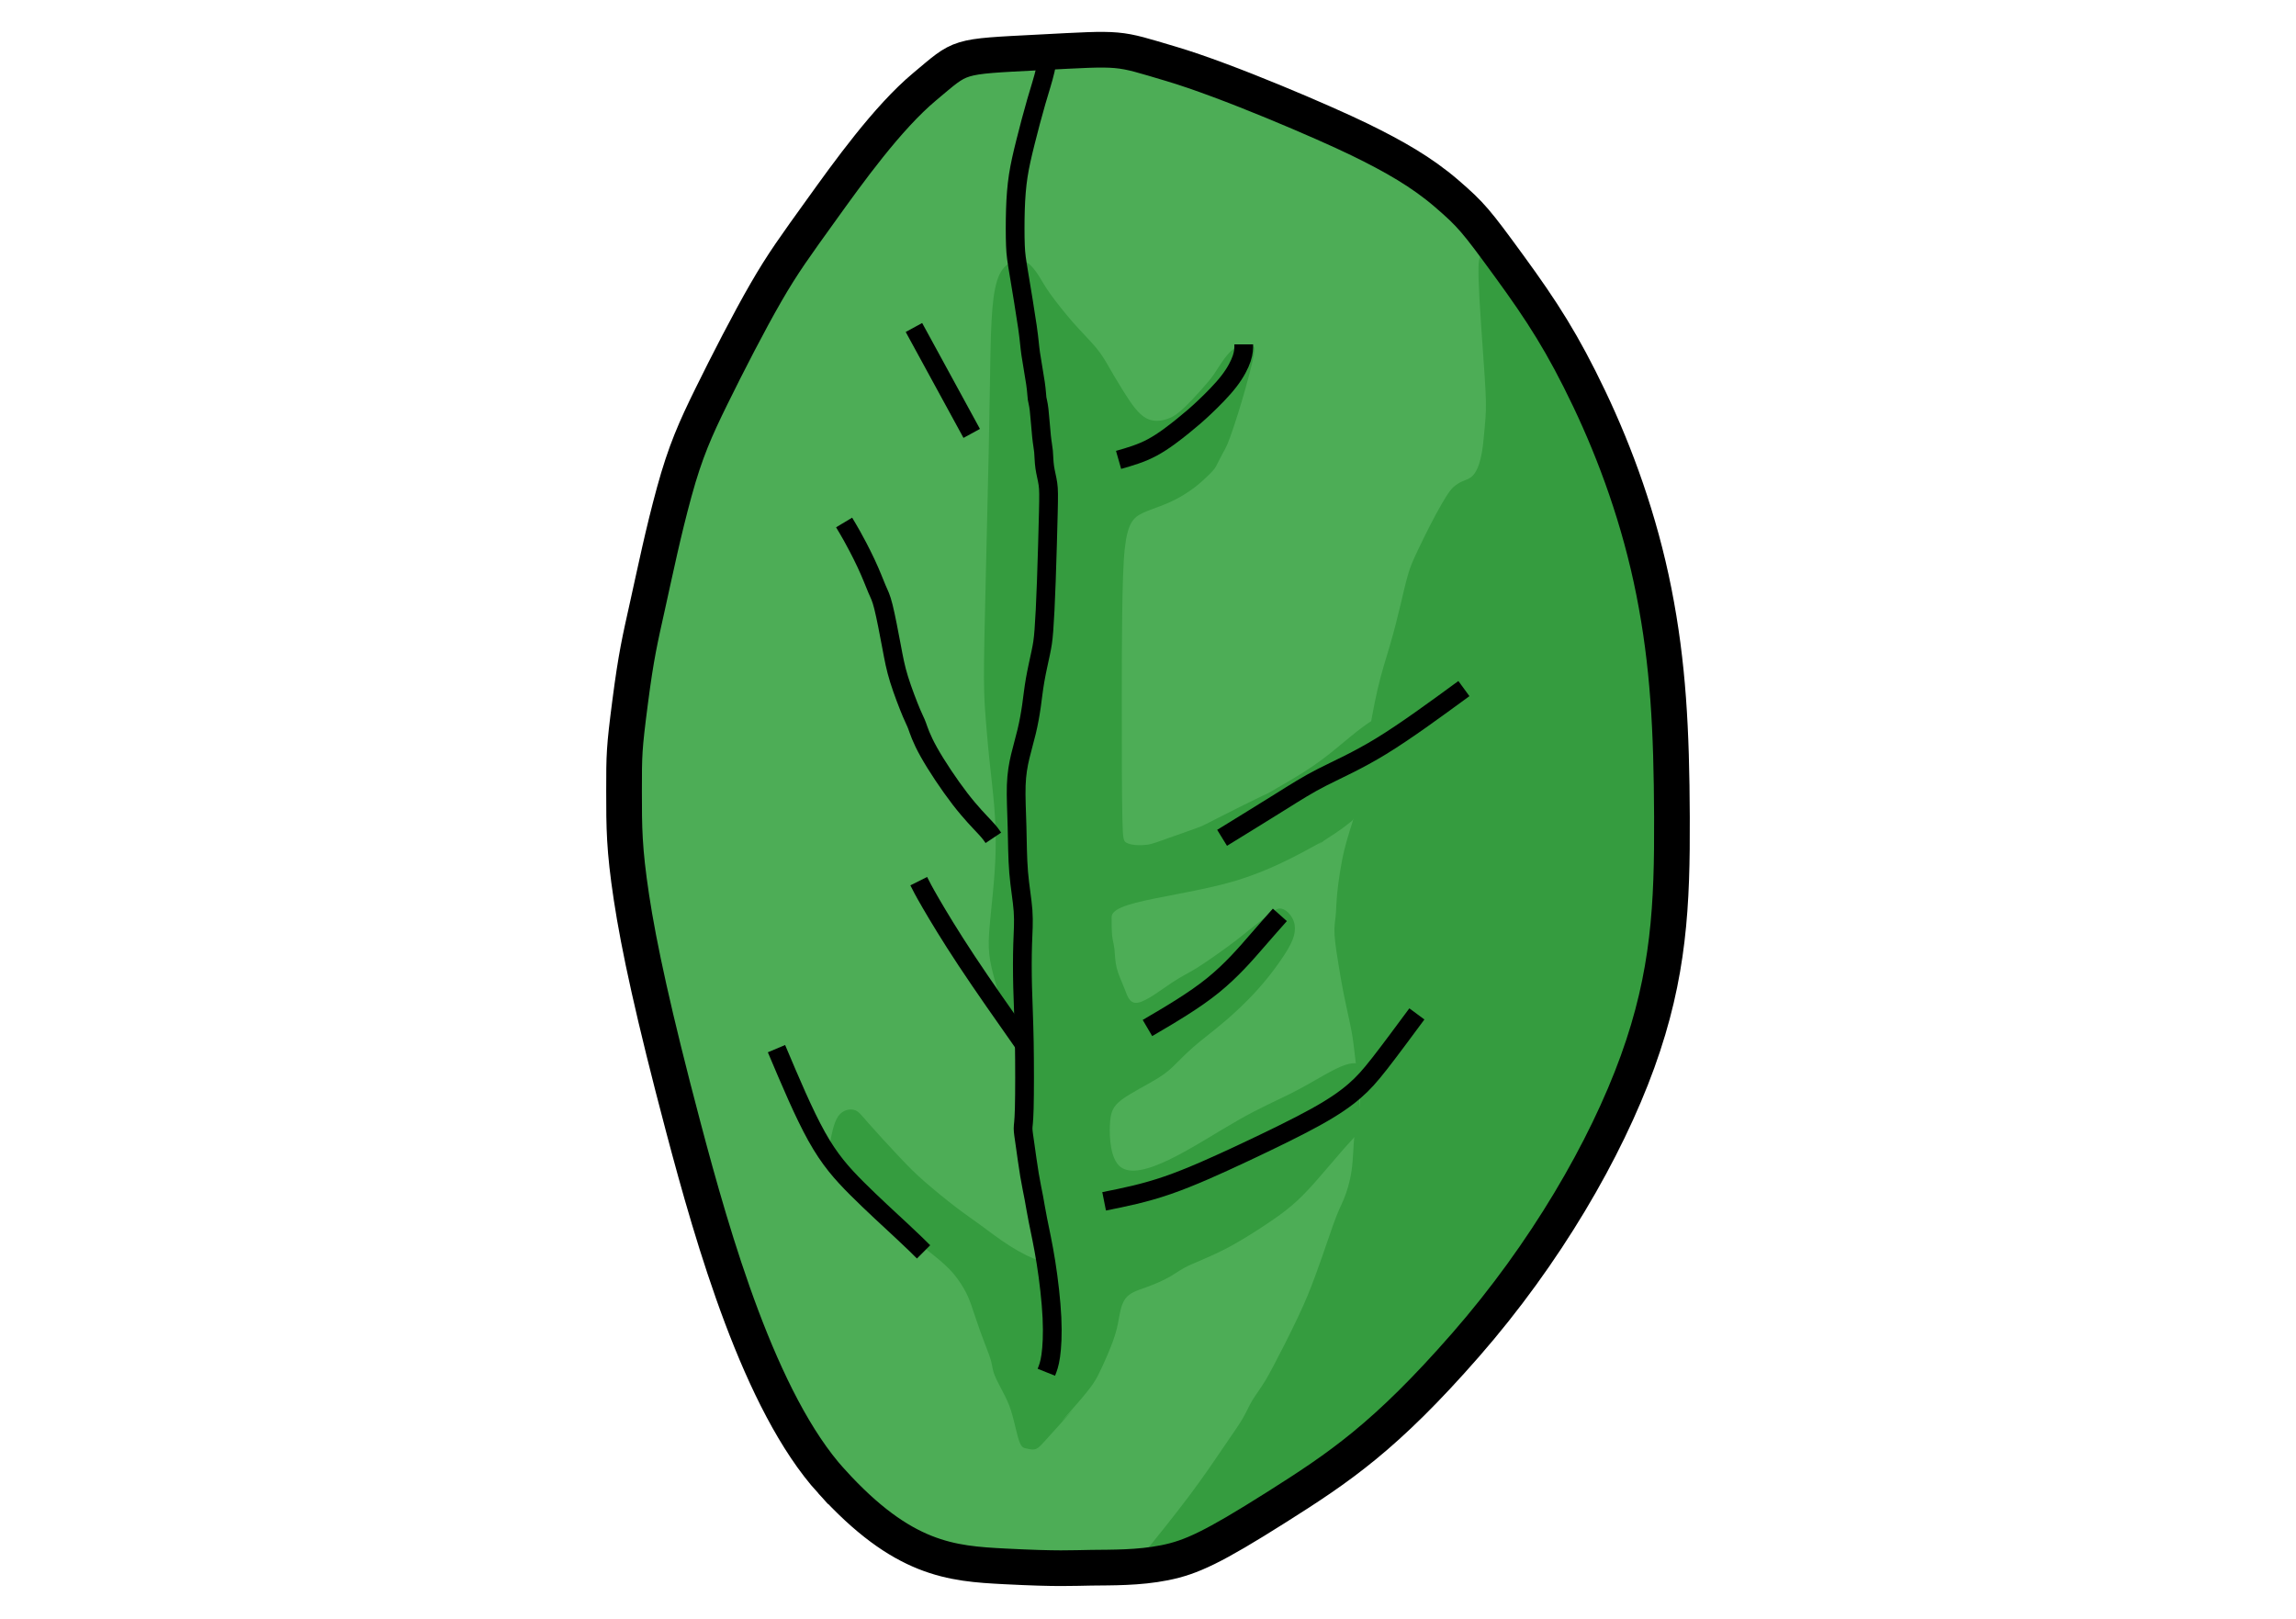
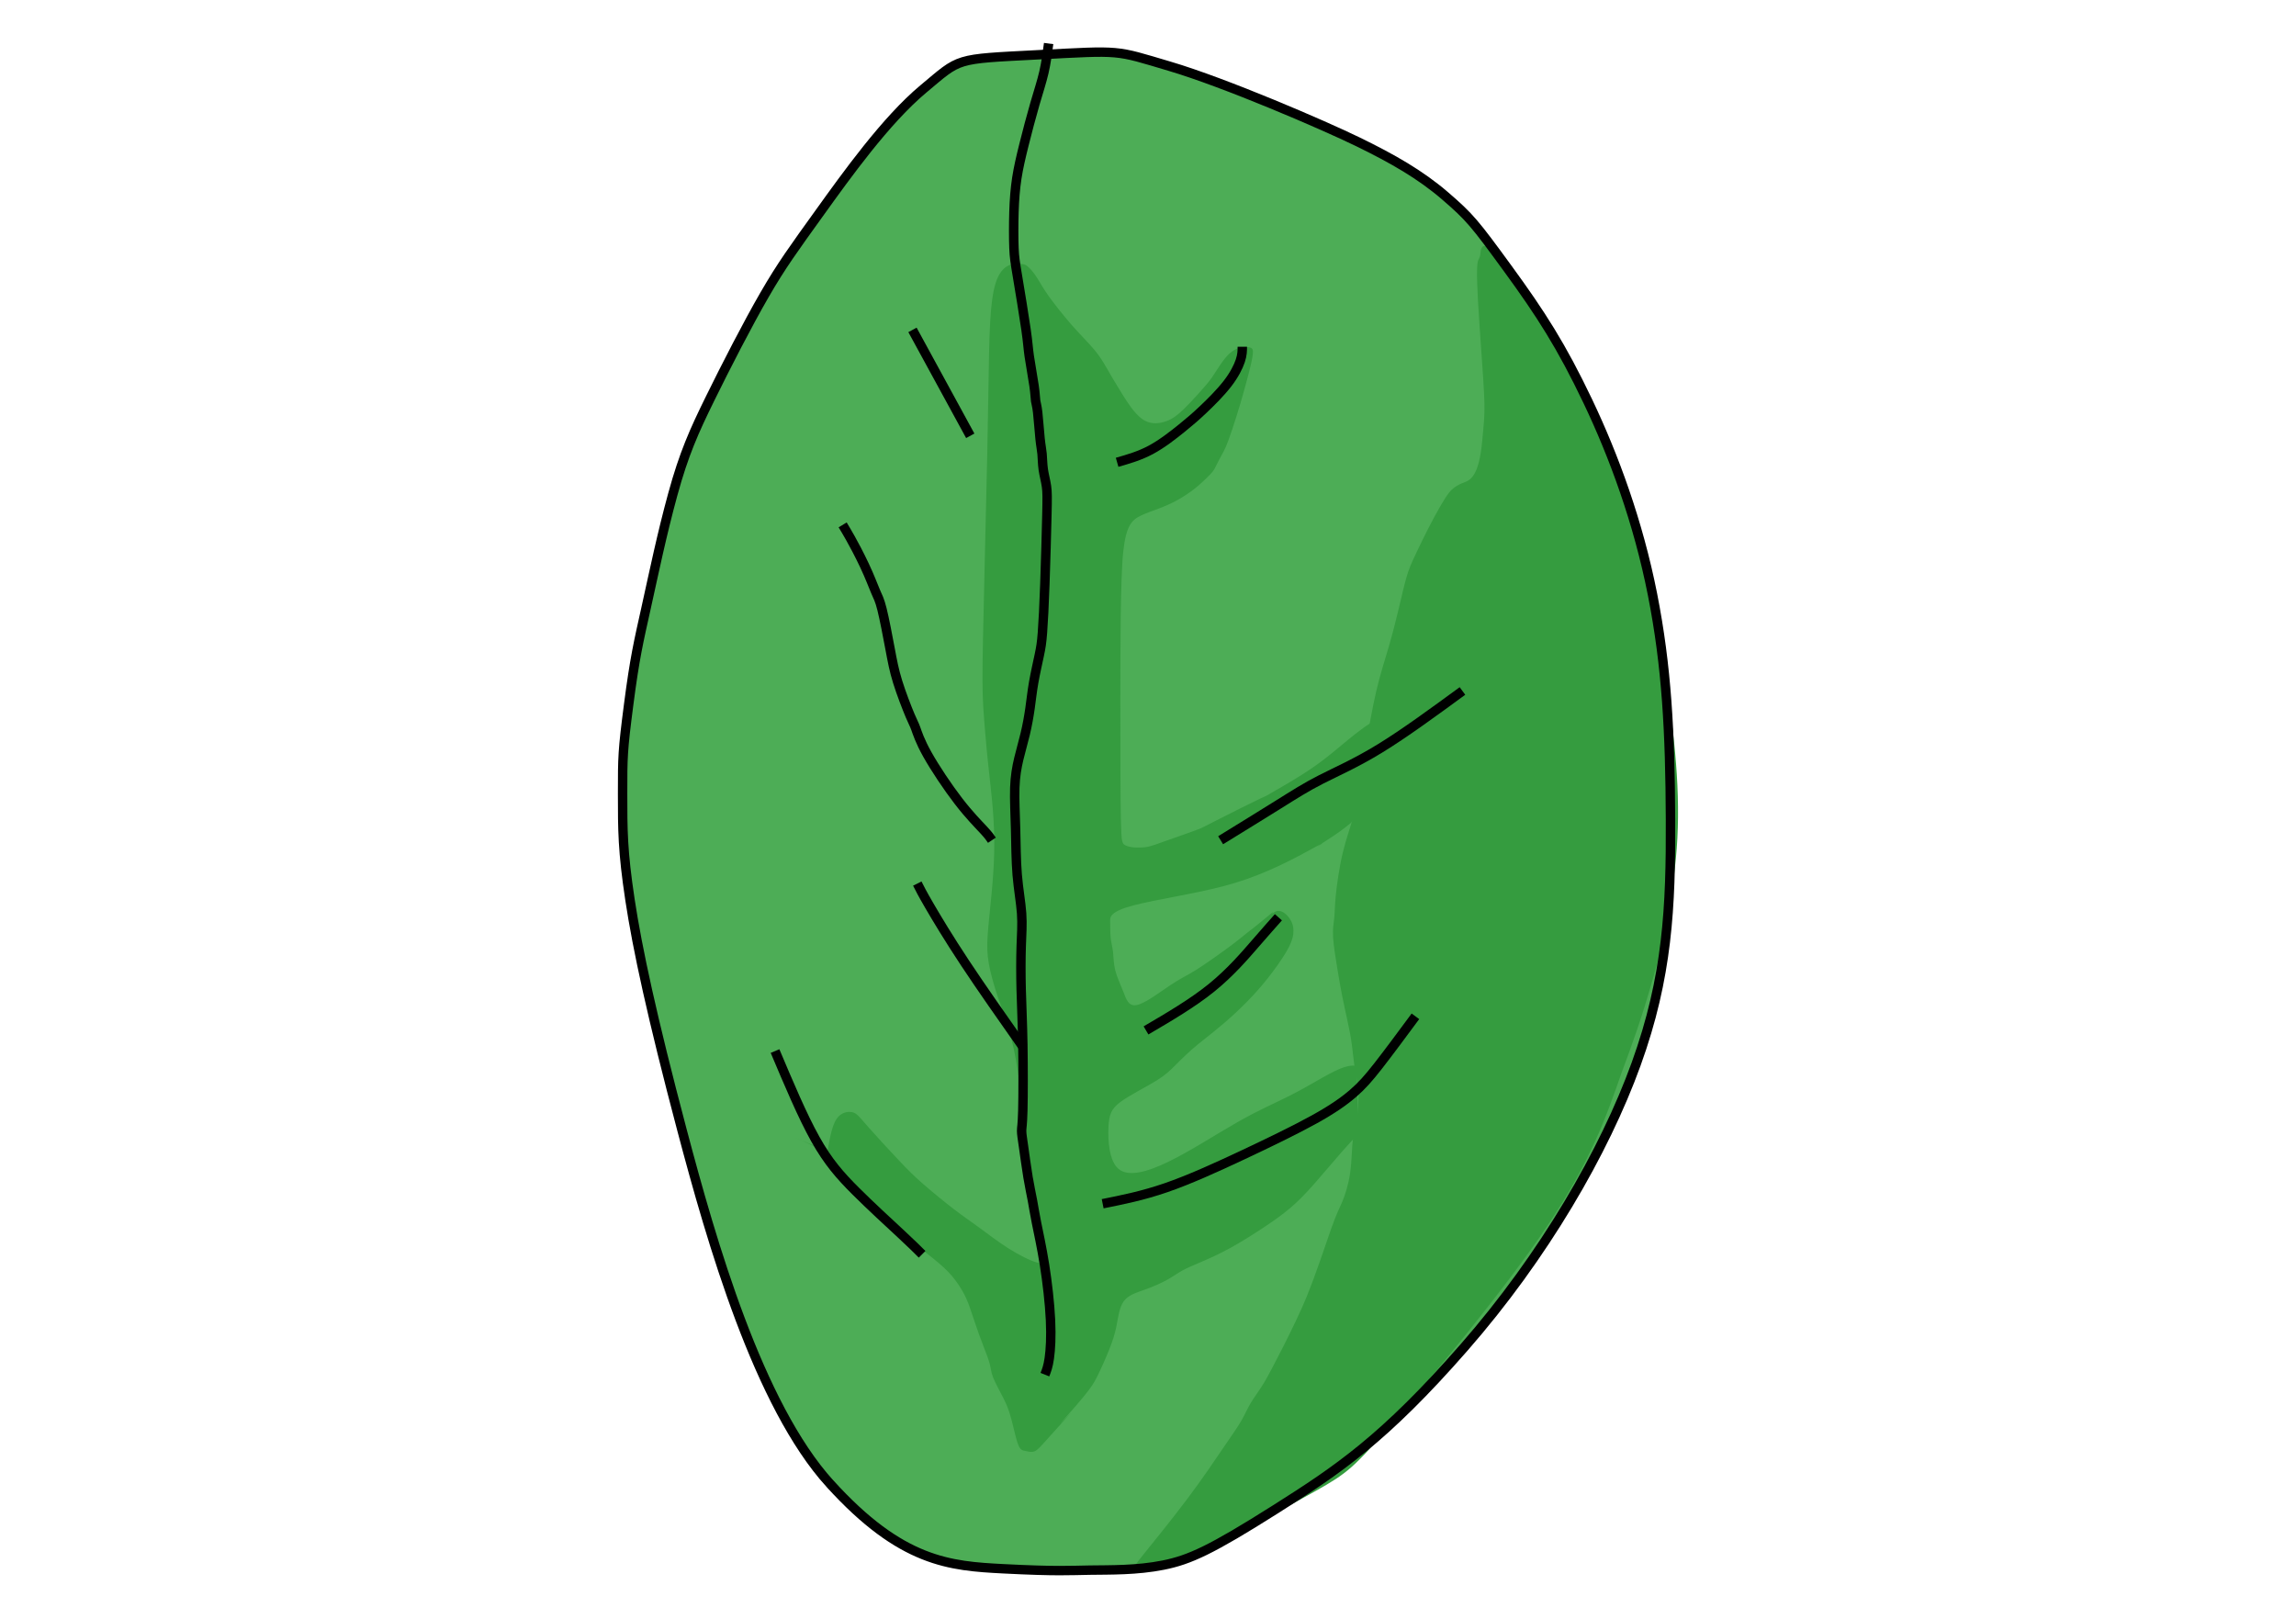
<svg xmlns="http://www.w3.org/2000/svg" version="1.1" id="svg1" width="793.6" height="559.36" viewBox="0 0 793.6 559.36">
  <defs id="defs1">
    </defs>
  <g id="g1" style="display:inline">
-     <g id="g22" transform="matrix(3.252556,0,0,3.252556,-1047.967,-384.4104)">
-       <path style="display:inline;fill:#4cac55;fill-opacity:0.992;stroke:none;stroke-width:3.792;stroke-opacity:1" d="m 295.558,283.602 c -7.613,-8.396 -12.555,-25.633 -15.724,-37.602 -3.169,-11.969 -4.737,-19.265 -5.521,-24.451 -0.784,-5.186 -0.784,-7.423 -0.784,-11.298 0,-3.876 0,-4.477 0.645,-9.452 0.645,-4.975 1.044,-6.626 1.87,-10.346 0.826,-3.72 1.638,-7.676 2.818,-11.988 1.18,-4.312 2.265,-6.724 3.954,-10.162 1.688,-3.437 3.98,-7.9 5.789,-11.035 1.809,-3.136 3.134,-4.942 5.909,-8.803 2.775,-3.861 6.996,-9.77 10.976,-13.087 3.98,-3.317 3.202,-3.166 12.19,-3.632 8.987,-0.466 8.072,-0.529 13.981,1.22 5.91,1.749 16.321,6.235 20.01,8.032 3.689,1.797 6.644,3.486 9.267,5.747 2.623,2.261 3.138,2.898 6.655,7.72 3.517,4.822 5.715,8.242 8.502,14.089 2.786,5.847 5.359,12.848 6.877,20.526 1.517,7.678 1.876,14.645 1.915,23.944 0.038,9.3 -0.287,16.686 -3.653,25.992 -3.366,9.306 -9.798,20.406 -18.287,30.116 -8.489,9.71 -13.388,12.998 -20.118,17.25 -6.73,4.252 -9.027,5.316 -11.839,5.879 -2.811,0.562 -5.66,0.504 -7.8,0.534 -2.141,0.03 -3.467,0.151 -9.173,-0.143 -5.705,-0.294 -10.844,-0.655 -18.457,-9.051 z" id="path1" transform="translate(114.9863,-7.993089)" />
-       <path style="display:inline;fill:#359c3f;fill-opacity:1;stroke:none;stroke-width:1.992;stroke-dasharray:none;stroke-opacity:1" d="m 443.52,284.444 c -0.663,-0.06 -0.663,-0.06 0.362,-1.327 1.025,-1.266 3.075,-3.799 4.7,-5.965 1.625,-2.166 2.79,-3.913 3.718,-5.276 0.929,-1.363 1.532,-2.207 1.954,-2.931 0.422,-0.724 0.663,-1.327 1.025,-1.93 0.362,-0.603 0.844,-1.206 1.452,-2.213 0.608,-1.007 3.318,-6.219 4.43,-8.938 1.112,-2.719 2.077,-5.733 2.68,-7.422 0.603,-1.689 0.844,-2.05 1.149,-2.785 0.305,-0.734 0.653,-1.779 0.837,-3.055 0.184,-1.276 0.184,-2.723 0.305,-3.748 0.121,-1.025 0.362,-1.628 0.482,-2.533 0.121,-0.905 0.121,-2.111 0.06,-2.834 -0.06,-0.724 -0.181,-0.965 -0.302,-1.688 -0.121,-0.724 -0.241,-1.93 -0.358,-2.813 -0.116,-0.883 -0.234,-1.473 -0.421,-2.345 -0.186,-0.872 -0.428,-1.957 -0.609,-2.862 -0.181,-0.905 -0.302,-1.628 -0.487,-2.739 -0.185,-1.11 -0.413,-2.48 -0.476,-3.459 -0.063,-0.979 0.058,-1.461 0.118,-2.064 0.06,-0.603 0.06,-1.327 0.164,-2.412 0.103,-1.085 0.389,-3.088 0.746,-4.559 0.357,-1.471 0.839,-2.798 1.08,-3.703 0.241,-0.905 0.241,-1.387 0.356,-1.915 0.115,-0.528 0.361,-1.144 0.485,-1.815 0.124,-0.672 0.124,-1.395 0.151,-1.865 0.027,-0.47 0.192,-1.13 0.446,-2.509 0.254,-1.379 0.614,-3.542 1.043,-5.37 0.429,-1.828 0.874,-3.163 1.311,-4.658 0.437,-1.496 0.793,-2.918 1.097,-4.2 0.305,-1.281 0.535,-2.318 0.793,-3.206 0.258,-0.888 0.454,-1.379 1.187,-2.908 0.733,-1.529 1.538,-3.141 2.374,-4.597 0.836,-1.456 1.166,-1.786 1.528,-2.049 0.363,-0.263 0.517,-0.34 1.084,-0.563 0.567,-0.223 1.532,-0.585 1.878,-4.361 0.347,-3.776 0.38,-2.894 -0.26,-11.982 -0.64,-9.088 -0.032,-6.575 0.076,-8.034 0.108,-1.459 1.224,-0.66 2.732,1.27 1.508,1.93 3.249,4.735 5.608,8.806 2.359,4.07 4.543,8.032 6.623,14.407 2.08,6.375 3.747,14.695 4.79,21.331 1.043,6.636 1.587,12.754 1.014,18.554 -0.573,5.8 -1.217,8.459 -2.449,12.802 -1.232,4.342 -2.268,7.128 -3.303,9.915 -1.648,4.724 -3.297,9.449 -7.957,16.388 -4.66,6.939 -12.308,16.063 -16.407,20.855 -4.099,4.792 -4.815,5.365 -8.169,7.253 -3.353,1.888 -9.204,5.047 -12.93,6.641 -3.726,1.593 -5.052,1.473 -5.716,1.412 z" id="path21" />
-       <path style="display:inline;fill:#359c3f;fill-opacity:1;stroke:none;stroke-width:1.992;stroke-dasharray:none;stroke-opacity:1" d="m 410.294,240.243 c 0,0 0,0 0.125,-0.686 0.125,-0.686 0.371,-2.039 0.847,-2.727 0.476,-0.688 1.2,-0.808 1.682,-0.688 0.482,0.121 0.724,0.482 1.568,1.447 0.844,0.965 2.291,2.533 3.317,3.618 1.025,1.085 1.628,1.688 2.593,2.533 0.965,0.844 2.291,1.93 3.291,2.697 1,0.767 1.729,1.253 2.656,1.931 0.927,0.678 2.013,1.523 3.158,2.246 1.146,0.724 2.352,1.327 3.075,1.508 0.724,0.181 0.965,-0.06 0.872,-1.098 -0.093,-1.037 -0.683,-3.563 -1.581,-9.155 -0.898,-5.592 -1.125,-9.384 -1.831,-12.547 -0.706,-3.163 -1.558,-4.744 -2.25,-7.313 -0.692,-2.569 -0.636,-3.548 -0.338,-6.587 0.298,-3.039 0.638,-5.88 0.509,-9.298 -0.129,-3.419 -0.539,-5.526 -0.925,-10.171 -0.386,-4.645 -0.389,-4.557 -0.079,-17.582 0.31,-13.025 0.313,-13.174 0.406,-18.986 0.093,-5.813 0.131,-9.37 0.777,-11.393 0.646,-2.023 1.854,-2.055 2.45,-2.03 0.597,0.025 0.791,0.108 1.118,0.439 0.327,0.33 0.579,0.666 0.907,1.183 0.327,0.517 0.569,0.999 1.177,1.85 0.608,0.851 1.566,2.047 2.333,2.935 0.767,0.888 1.938,2.058 2.513,2.754 0.575,0.696 0.937,1.299 1.331,1.984 0.394,0.685 0.659,1.161 1.583,2.654 0.924,1.493 1.645,2.454 2.427,2.874 0.782,0.42 1.627,0.299 2.29,0.058 0.663,-0.241 1.146,-0.603 1.824,-1.253 0.678,-0.65 2.482,-2.587 3.049,-3.424 0.566,-0.838 1.223,-2.001 1.946,-2.605 0.723,-0.604 1.512,-0.648 1.936,-0.579 0.424,0.07 0.484,0.253 0.442,0.697 -0.042,0.445 -0.187,1.151 -0.621,2.77 -0.434,1.619 -0.908,3.278 -1.557,5.225 -0.649,1.947 -0.85,2.249 -1.103,2.706 -0.253,0.456 -0.491,0.933 -0.68,1.31 -0.189,0.377 -0.266,0.532 -1.011,1.249 -0.745,0.717 -1.525,1.419 -2.965,2.244 -1.44,0.826 -2.887,1.187 -3.912,1.67 -1.025,0.482 -1.628,1.085 -1.93,3.905 -0.302,2.82 -0.302,10.751 -0.302,15.857 0,5.105 0,10.33 0.061,12.712 0.061,2.382 0.094,2.449 0.62,2.656 0.526,0.207 1.37,0.207 1.962,0.139 0.592,-0.068 1.424,-0.401 2.286,-0.709 0.861,-0.308 1.947,-0.67 3.017,-1.07 1.07,-0.4 0.075,0.013 4.689,-2.294 4.614,-2.307 1.619,-0.679 3.839,-1.948 2.22,-1.268 3.547,-2.112 4.693,-2.957 1.146,-0.844 2.111,-1.688 3.053,-2.457 0.942,-0.769 1.862,-1.462 2.306,-1.717 0.444,-0.255 0.412,-0.072 0.103,1.715 -0.309,1.786 -0.895,5.176 -1.339,6.939 -0.444,1.763 -0.745,1.898 -1.077,2.147 -0.332,0.249 -0.693,0.611 -2.683,1.877 -1.99,1.266 1.628,-0.905 -1.284,0.706 -2.912,1.611 -5.863,3.016 -9.255,3.899 -3.391,0.883 -7.04,1.389 -9.557,2.04 -2.517,0.651 -2.517,1.254 -2.517,1.619 0,0.365 0,1.4 0.06,1.905 0.06,0.505 0.181,0.866 0.241,1.409 0.06,0.543 0.06,1.266 0.241,1.99 0.181,0.724 0.543,1.447 0.844,2.231 0.302,0.784 0.543,1.628 1.447,1.447 0.905,-0.181 2.472,-1.387 3.559,-2.111 1.087,-0.724 1.642,-0.946 2.655,-1.568 1.012,-0.621 3.135,-2.137 4.085,-2.863 0.95,-0.726 1.103,-0.879 1.402,-1.118 0.3,-0.239 0.661,-0.48 2.109,-1.686 1.447,-1.206 0.039,0.001 0.815,-0.526 0.776,-0.527 1.861,0.636 1.993,1.613 0.132,0.978 -0.172,1.901 -1.627,3.97 -1.455,2.069 -2.885,3.611 -4.505,5.126 -1.621,1.515 -2.947,2.48 -3.972,3.324 -1.025,0.844 -1.675,1.494 -2.34,2.159 -0.664,0.664 -1.069,1.069 -2.055,1.69 -0.986,0.621 -2.945,1.6 -3.888,2.313 -0.943,0.713 -1.185,1.316 -1.246,2.683 -0.061,1.367 0.062,3.584 1.088,4.425 1.026,0.841 2.953,0.359 5.305,-0.786 2.352,-1.146 5.126,-2.955 7.357,-4.221 2.231,-1.266 3.92,-1.99 5.367,-2.714 1.447,-0.724 2.653,-1.447 3.618,-1.99 0.965,-0.543 1.688,-0.905 2.254,-1.093 0.565,-0.188 0.967,-0.203 1.174,-0.182 0.207,0.021 0.207,0.035 0.271,2.094 0.064,2.059 0.076,2.459 0.116,3.742 0.04,1.283 0.042,1.345 -0.203,1.623 -0.245,0.278 -0.718,0.75 -1.562,1.715 -0.844,0.965 -2.05,2.412 -3.015,3.498 -0.965,1.085 -1.688,1.809 -2.472,2.472 -0.784,0.663 -1.628,1.266 -2.652,1.95 -1.023,0.684 -2.491,1.618 -3.689,2.276 -1.198,0.658 -2.283,1.14 -3.165,1.517 -0.882,0.377 -1.373,0.573 -1.934,0.882 -0.561,0.309 -1.043,0.671 -1.679,1.021 -0.636,0.35 -1.526,0.732 -2.375,1.035 -0.849,0.303 -1.693,0.545 -2.175,1.208 -0.482,0.663 -0.603,1.749 -0.775,2.625 -0.172,0.877 -0.428,1.646 -0.791,2.554 -0.362,0.907 -0.842,1.986 -1.267,2.836 -0.424,0.85 -0.786,1.453 -3.138,4.106 -2.352,2.653 1.99,-2.05 -0.362,0.543 -2.352,2.593 -2.714,3.075 -3.075,3.256 -0.362,0.181 -0.724,0.06 -1.025,0 -0.302,-0.06 -0.543,-0.06 -0.784,-0.663 -0.241,-0.603 -0.482,-1.809 -0.739,-2.751 -0.256,-0.942 -0.453,-1.433 -0.822,-2.175 -0.369,-0.742 -0.852,-1.586 -1.093,-2.189 -0.241,-0.603 -0.241,-0.965 -0.372,-1.474 -0.131,-0.509 -0.348,-1.052 -0.674,-1.899 -0.325,-0.847 -0.628,-1.655 -1.111,-3.114 -0.483,-1.459 -0.748,-2.322 -1.799,-3.787 -1.051,-1.465 -2.444,-2.394 -4.673,-4.202 -2.229,-1.808 -5.231,-4.45 -6.864,-6.203 -1.633,-1.753 -1.874,-2.597 -2.598,-3.261 -0.724,-0.663 -1.93,-1.146 -3.136,-1.628" id="path22" />
-       <path style="fill:none;fill-opacity:1;stroke:#000000;stroke-width:1.992;stroke-dasharray:none;stroke-opacity:1" d="m 321.078,249.699 c 2.132,-0.426 4.264,-0.853 6.736,-1.705 2.472,-0.852 5.289,-2.133 8.094,-3.45 2.806,-1.318 5.638,-2.691 7.641,-3.799 2.003,-1.108 3.197,-1.961 4.135,-2.771 0.938,-0.81 1.62,-1.578 2.683,-2.936 1.062,-1.359 2.504,-3.308 3.946,-5.257" id="path11" transform="translate(118.4535,-3.837586)" />
-       <path style="fill:none;fill-opacity:1;stroke:#000000;stroke-width:1.992;stroke-dasharray:none;stroke-opacity:1" d="m 301.89,255.072 c -0.512,-0.512 -1.023,-1.023 -2.26,-2.175 -1.237,-1.151 -3.198,-2.942 -4.82,-4.562 -1.622,-1.62 -2.906,-3.07 -4.274,-5.519 -1.368,-2.449 -2.821,-5.896 -4.275,-9.343" id="path12" transform="translate(118.4535,-3.837586)" />
-       <path style="fill:none;fill-opacity:1;stroke:#000000;stroke-width:1.992;stroke-dasharray:none;stroke-opacity:1" d="m 325.683,231.279 c 2.473,-1.45 4.946,-2.9 6.95,-4.52 2.004,-1.62 3.539,-3.411 4.648,-4.69 1.109,-1.279 1.791,-2.047 2.473,-2.814" id="path14" transform="translate(118.4535,-3.837586)" />
-       <path style="fill:none;fill-opacity:1;stroke:#000000;stroke-width:1.992;stroke-dasharray:none;stroke-opacity:1" d="m 312.635,233.069 c -2.217,-3.155 -4.435,-6.311 -6.183,-8.954 -1.748,-2.644 -3.027,-4.776 -3.795,-6.098 -0.768,-1.322 -1.023,-1.834 -1.279,-2.345" id="path15" transform="translate(118.4535,-3.837586)" />
-       <path style="fill:none;fill-opacity:1;stroke:#000000;stroke-width:1.992;stroke-dasharray:none;stroke-opacity:1" d="m 333.614,211.067 c 2.217,-1.364 4.435,-2.729 6.14,-3.795 1.706,-1.066 2.9,-1.834 4.528,-2.663 1.629,-0.83 3.692,-1.722 6.269,-3.3 2.577,-1.578 5.669,-3.841 8.761,-6.104" id="path16" transform="translate(118.4535,-3.837586)" />
-       <path style="fill:none;fill-opacity:1;stroke:#000000;stroke-width:1.992;stroke-dasharray:none;stroke-opacity:1" d="m 309.309,211.067 c -0.171,-0.256 -0.341,-0.512 -0.895,-1.109 -0.554,-0.597 -1.492,-1.535 -2.644,-3.027 -1.151,-1.492 -2.516,-3.539 -3.326,-4.989 -0.81,-1.45 -1.066,-2.303 -1.237,-2.772 -0.171,-0.469 -0.256,-0.554 -0.597,-1.364 -0.341,-0.81 -0.938,-2.345 -1.322,-3.582 -0.384,-1.237 -0.554,-2.175 -0.81,-3.539 -0.256,-1.364 -0.591,-3.124 -0.85,-4.163 -0.259,-1.039 -0.429,-1.295 -0.685,-1.892 -0.256,-0.597 -0.597,-1.535 -1.174,-2.759 -0.577,-1.224 -1.143,-2.276 -1.477,-2.871 -0.334,-0.596 -0.59,-1.022 -0.846,-1.448" id="path17" transform="translate(118.4535,-3.837586)" />
-       <path style="fill:none;fill-opacity:1;stroke:#000000;stroke-width:1.992;stroke-dasharray:none;stroke-opacity:1" d="m 322.613,170.901 c 1.194,-0.341 2.388,-0.682 3.582,-1.322 1.194,-0.64 2.388,-1.578 3.287,-2.305 0.899,-0.728 1.462,-1.211 2.286,-1.99 0.823,-0.779 1.847,-1.802 2.572,-2.74 0.725,-0.938 1.151,-1.791 1.364,-2.43 0.213,-0.64 0.213,-1.066 0.213,-1.492" id="path18" transform="translate(118.4535,-3.837586)" />
-       <path style="fill:none;fill-opacity:1;stroke:#000000;stroke-width:1.992;stroke-dasharray:none;stroke-opacity:1" d="m 300.867,156.829 c 2.047,3.752 4.093,7.505 6.14,11.257" id="path19" transform="translate(118.4535,-3.837586)" />
-       <path style="fill:none;fill-opacity:1;stroke:#000000;stroke-width:1.992;stroke-dasharray:none;stroke-opacity:1" d="m 314.938,267.864 c 0.171,-0.426 0.341,-0.853 0.469,-1.748 0.128,-0.895 0.213,-2.26 0.128,-4.051 -0.085,-1.791 -0.341,-4.008 -0.636,-5.868 -0.295,-1.86 -0.643,-3.425 -0.856,-4.492 -0.213,-1.067 -0.299,-1.664 -0.427,-2.346 -0.128,-0.682 -0.298,-1.45 -0.469,-2.473 -0.171,-1.023 -0.341,-2.303 -0.473,-3.22 -0.132,-0.918 -0.206,-1.362 -0.208,-1.714 -0.002,-0.353 0.083,-0.523 0.126,-2.143 0.043,-1.62 0.043,-4.69 0.004,-6.998 -0.039,-2.307 -0.14,-4.335 -0.179,-5.917 -0.039,-1.583 -0.039,-3.203 0.004,-4.525 0.043,-1.322 0.128,-2.345 0.043,-3.539 -0.085,-1.194 -0.341,-2.558 -0.469,-4.093 -0.128,-1.535 -0.128,-3.241 -0.171,-4.861 -0.043,-1.62 -0.128,-3.155 -0.085,-4.392 0.043,-1.237 0.213,-2.175 0.426,-3.07 0.213,-0.895 0.469,-1.748 0.684,-2.651 0.215,-0.903 0.378,-1.802 0.508,-2.709 0.13,-0.908 0.215,-1.76 0.386,-2.741 0.171,-0.981 0.426,-2.089 0.601,-2.922 0.174,-0.833 0.248,-1.276 0.335,-2.397 0.087,-1.12 0.172,-2.826 0.258,-5.214 0.085,-2.388 0.171,-5.458 0.213,-7.291 0.043,-1.834 0.043,-2.43 -0.043,-3.027 -0.085,-0.597 -0.256,-1.194 -0.341,-1.791 -0.085,-0.597 -0.085,-1.194 -0.128,-1.663 -0.043,-0.469 -0.128,-0.81 -0.213,-1.62 -0.085,-0.81 -0.171,-2.089 -0.256,-2.814 -0.085,-0.725 -0.171,-0.895 -0.213,-1.194 -0.043,-0.298 -0.043,-0.725 -0.171,-1.62 -0.128,-0.895 -0.384,-2.26 -0.512,-3.155 -0.128,-0.895 -0.128,-1.322 -0.341,-2.814 -0.213,-1.492 -0.64,-4.051 -0.9,-5.616 -0.261,-1.565 -0.341,-2.048 -0.381,-3.055 -0.04,-1.008 -0.04,-2.543 -2.3e-4,-3.827 0.04,-1.285 0.132,-2.481 0.302,-3.583 0.17,-1.102 0.426,-2.211 0.767,-3.575 0.341,-1.364 0.768,-2.986 1.151,-4.307 0.384,-1.321 0.725,-2.345 0.962,-3.367 0.237,-1.023 0.37,-2.045 0.503,-3.067" id="path20" transform="translate(118.4535,-3.837586)" />
-       <path style="display:inline;fill:none;stroke:#000000;stroke-width:3.792" d="m 295.558,283.602 c -7.613,-8.396 -12.555,-25.633 -15.724,-37.602 -3.169,-11.969 -4.737,-19.265 -5.521,-24.451 -0.784,-5.186 -0.784,-7.423 -0.784,-11.298 0,-3.876 0,-4.477 0.645,-9.452 0.645,-4.975 1.044,-6.626 1.87,-10.346 0.826,-3.72 1.638,-7.676 2.818,-11.988 1.18,-4.312 2.265,-6.724 3.954,-10.162 1.688,-3.437 3.98,-7.9 5.789,-11.035 1.809,-3.136 3.134,-4.942 5.909,-8.803 2.775,-3.861 6.996,-9.77 10.976,-13.087 3.98,-3.317 3.202,-3.166 12.19,-3.632 8.987,-0.466 8.072,-0.529 13.981,1.22 5.91,1.749 16.321,6.235 20.01,8.032 3.689,1.797 6.644,3.486 9.267,5.747 2.623,2.261 3.138,2.898 6.655,7.72 3.517,4.822 5.715,8.242 8.502,14.089 2.786,5.847 5.359,12.848 6.877,20.526 1.517,7.678 1.876,14.645 1.915,23.944 0.038,9.3 -0.287,16.686 -3.653,25.992 -3.366,9.306 -9.798,20.406 -18.287,30.116 -8.489,9.71 -13.388,12.998 -20.118,17.25 -6.73,4.252 -9.027,5.316 -11.839,5.879 -2.811,0.562 -5.66,0.504 -7.8,0.534 -2.141,0.03 -3.467,0.151 -9.173,-0.143 -5.705,-0.294 -10.844,-0.655 -18.457,-9.051 z" id="path10" transform="translate(114.9863,-7.993089)" />
+     <g id="g22" transform="matrix(3.252556,0,0,3.252556,-1048.47,-383.5798)" style="stroke-width:1;stroke-dasharray:none">
+       <path style="display:inline;fill:#4cac55;fill-opacity:0.992;stroke:none;stroke-width:1;stroke-dasharray:none;stroke-opacity:1" d="m 295.558,283.602 c -7.613,-8.396 -12.555,-25.633 -15.724,-37.602 -3.169,-11.969 -4.737,-19.265 -5.521,-24.451 -0.784,-5.186 -0.784,-7.423 -0.784,-11.298 0,-3.876 0,-4.477 0.645,-9.452 0.645,-4.975 1.044,-6.626 1.87,-10.346 0.826,-3.72 1.638,-7.676 2.818,-11.988 1.18,-4.312 2.265,-6.724 3.954,-10.162 1.688,-3.437 3.98,-7.9 5.789,-11.035 1.809,-3.136 3.134,-4.942 5.909,-8.803 2.775,-3.861 6.996,-9.77 10.976,-13.087 3.98,-3.317 3.202,-3.166 12.19,-3.632 8.987,-0.466 8.072,-0.529 13.981,1.22 5.91,1.749 16.321,6.235 20.01,8.032 3.689,1.797 6.644,3.486 9.267,5.747 2.623,2.261 3.138,2.898 6.655,7.72 3.517,4.822 5.715,8.242 8.502,14.089 2.786,5.847 5.359,12.848 6.877,20.526 1.517,7.678 1.876,14.645 1.915,23.944 0.038,9.3 -0.287,16.686 -3.653,25.992 -3.366,9.306 -9.798,20.406 -18.287,30.116 -8.489,9.71 -13.388,12.998 -20.118,17.25 -6.73,4.252 -9.027,5.316 -11.839,5.879 -2.811,0.562 -5.66,0.504 -7.8,0.534 -2.141,0.03 -3.467,0.151 -9.173,-0.143 -5.705,-0.294 -10.844,-0.655 -18.457,-9.051 z" id="path1" transform="translate(114.9863,-7.993089)" />
+       <path style="display:inline;fill:#359c3f;fill-opacity:1;stroke:none;stroke-width:1;stroke-dasharray:none;stroke-opacity:1" d="m 443.52,284.444 c -0.663,-0.06 -0.663,-0.06 0.362,-1.327 1.025,-1.266 3.075,-3.799 4.7,-5.965 1.625,-2.166 2.79,-3.913 3.718,-5.276 0.929,-1.363 1.532,-2.207 1.954,-2.931 0.422,-0.724 0.663,-1.327 1.025,-1.93 0.362,-0.603 0.844,-1.206 1.452,-2.213 0.608,-1.007 3.318,-6.219 4.43,-8.938 1.112,-2.719 2.077,-5.733 2.68,-7.422 0.603,-1.689 0.844,-2.05 1.149,-2.785 0.305,-0.734 0.653,-1.779 0.837,-3.055 0.184,-1.276 0.184,-2.723 0.305,-3.748 0.121,-1.025 0.362,-1.628 0.482,-2.533 0.121,-0.905 0.121,-2.111 0.06,-2.834 -0.06,-0.724 -0.181,-0.965 -0.302,-1.688 -0.121,-0.724 -0.241,-1.93 -0.358,-2.813 -0.116,-0.883 -0.234,-1.473 -0.421,-2.345 -0.186,-0.872 -0.428,-1.957 -0.609,-2.862 -0.181,-0.905 -0.302,-1.628 -0.487,-2.739 -0.185,-1.11 -0.413,-2.48 -0.476,-3.459 -0.063,-0.979 0.058,-1.461 0.118,-2.064 0.06,-0.603 0.06,-1.327 0.164,-2.412 0.103,-1.085 0.389,-3.088 0.746,-4.559 0.357,-1.471 0.839,-2.798 1.08,-3.703 0.241,-0.905 0.241,-1.387 0.356,-1.915 0.115,-0.528 0.361,-1.144 0.485,-1.815 0.124,-0.672 0.124,-1.395 0.151,-1.865 0.027,-0.47 0.192,-1.13 0.446,-2.509 0.254,-1.379 0.614,-3.542 1.043,-5.37 0.429,-1.828 0.874,-3.163 1.311,-4.658 0.437,-1.496 0.793,-2.918 1.097,-4.2 0.305,-1.281 0.535,-2.318 0.793,-3.206 0.258,-0.888 0.454,-1.379 1.187,-2.908 0.733,-1.529 1.538,-3.141 2.374,-4.597 0.836,-1.456 1.166,-1.786 1.528,-2.049 0.363,-0.263 0.517,-0.34 1.084,-0.563 0.567,-0.223 1.532,-0.585 1.878,-4.361 0.347,-3.776 0.38,-2.894 -0.26,-11.982 -0.64,-9.088 -0.032,-6.575 0.076,-8.034 0.108,-1.459 1.224,-0.66 2.732,1.27 1.508,1.93 3.249,4.735 5.608,8.806 2.359,4.07 4.543,8.032 6.623,14.407 2.08,6.375 3.747,14.695 4.79,21.331 1.043,6.636 1.587,12.754 1.014,18.554 -0.573,5.8 -1.217,8.459 -2.449,12.802 -1.232,4.342 -2.268,7.128 -3.303,9.915 -1.648,4.724 -3.297,9.449 -7.957,16.388 -4.66,6.939 -12.308,16.063 -16.407,20.855 -4.099,4.792 -4.815,5.365 -8.169,7.253 -3.353,1.888 -9.204,5.047 -12.93,6.641 -3.726,1.593 -5.052,1.473 -5.716,1.412 z" id="path21" />
+       <path style="display:inline;fill:#359c3f;fill-opacity:1;stroke:none;stroke-width:1;stroke-dasharray:none;stroke-opacity:1" d="m 410.294,240.243 c 0,0 0,0 0.125,-0.686 0.125,-0.686 0.371,-2.039 0.847,-2.727 0.476,-0.688 1.2,-0.808 1.682,-0.688 0.482,0.121 0.724,0.482 1.568,1.447 0.844,0.965 2.291,2.533 3.317,3.618 1.025,1.085 1.628,1.688 2.593,2.533 0.965,0.844 2.291,1.93 3.291,2.697 1,0.767 1.729,1.253 2.656,1.931 0.927,0.678 2.013,1.523 3.158,2.246 1.146,0.724 2.352,1.327 3.075,1.508 0.724,0.181 0.965,-0.06 0.872,-1.098 -0.093,-1.037 -0.683,-3.563 -1.581,-9.155 -0.898,-5.592 -1.125,-9.384 -1.831,-12.547 -0.706,-3.163 -1.558,-4.744 -2.25,-7.313 -0.692,-2.569 -0.636,-3.548 -0.338,-6.587 0.298,-3.039 0.638,-5.88 0.509,-9.298 -0.129,-3.419 -0.539,-5.526 -0.925,-10.171 -0.386,-4.645 -0.389,-4.557 -0.079,-17.582 0.31,-13.025 0.313,-13.174 0.406,-18.986 0.093,-5.813 0.131,-9.37 0.777,-11.393 0.646,-2.023 1.854,-2.055 2.45,-2.03 0.597,0.025 0.791,0.108 1.118,0.439 0.327,0.33 0.579,0.666 0.907,1.183 0.327,0.517 0.569,0.999 1.177,1.85 0.608,0.851 1.566,2.047 2.333,2.935 0.767,0.888 1.938,2.058 2.513,2.754 0.575,0.696 0.937,1.299 1.331,1.984 0.394,0.685 0.659,1.161 1.583,2.654 0.924,1.493 1.645,2.454 2.427,2.874 0.782,0.42 1.627,0.299 2.29,0.058 0.663,-0.241 1.146,-0.603 1.824,-1.253 0.678,-0.65 2.482,-2.587 3.049,-3.424 0.566,-0.838 1.223,-2.001 1.946,-2.605 0.723,-0.604 1.512,-0.648 1.936,-0.579 0.424,0.07 0.484,0.253 0.442,0.697 -0.042,0.445 -0.187,1.151 -0.621,2.77 -0.434,1.619 -0.908,3.278 -1.557,5.225 -0.649,1.947 -0.85,2.249 -1.103,2.706 -0.253,0.456 -0.491,0.933 -0.68,1.31 -0.189,0.377 -0.266,0.532 -1.011,1.249 -0.745,0.717 -1.525,1.419 -2.965,2.244 -1.44,0.826 -2.887,1.187 -3.912,1.67 -1.025,0.482 -1.628,1.085 -1.93,3.905 -0.302,2.82 -0.302,10.751 -0.302,15.857 0,5.105 0,10.33 0.061,12.712 0.061,2.382 0.094,2.449 0.62,2.656 0.526,0.207 1.37,0.207 1.962,0.139 0.592,-0.068 1.424,-0.401 2.286,-0.709 0.861,-0.308 1.947,-0.67 3.017,-1.07 1.07,-0.4 0.075,0.013 4.689,-2.294 4.614,-2.307 1.619,-0.679 3.839,-1.948 2.22,-1.268 3.547,-2.112 4.693,-2.957 1.146,-0.844 2.111,-1.688 3.053,-2.457 0.942,-0.769 1.862,-1.462 2.306,-1.717 0.444,-0.255 0.412,-0.072 0.103,1.715 -0.309,1.786 -0.895,5.176 -1.339,6.939 -0.444,1.763 -0.745,1.898 -1.077,2.147 -0.332,0.249 -0.693,0.611 -2.683,1.877 -1.99,1.266 1.628,-0.905 -1.284,0.706 -2.912,1.611 -5.863,3.016 -9.255,3.899 -3.391,0.883 -7.04,1.389 -9.557,2.04 -2.517,0.651 -2.517,1.254 -2.517,1.619 0,0.365 0,1.4 0.06,1.905 0.06,0.505 0.181,0.866 0.241,1.409 0.06,0.543 0.06,1.266 0.241,1.99 0.181,0.724 0.543,1.447 0.844,2.231 0.302,0.784 0.543,1.628 1.447,1.447 0.905,-0.181 2.472,-1.387 3.559,-2.111 1.087,-0.724 1.642,-0.946 2.655,-1.568 1.012,-0.621 3.135,-2.137 4.085,-2.863 0.95,-0.726 1.103,-0.879 1.402,-1.118 0.3,-0.239 0.661,-0.48 2.109,-1.686 1.447,-1.206 0.039,0.001 0.815,-0.526 0.776,-0.527 1.861,0.636 1.993,1.613 0.132,0.978 -0.172,1.901 -1.627,3.97 -1.455,2.069 -2.885,3.611 -4.505,5.126 -1.621,1.515 -2.947,2.48 -3.972,3.324 -1.025,0.844 -1.675,1.494 -2.34,2.159 -0.664,0.664 -1.069,1.069 -2.055,1.69 -0.986,0.621 -2.945,1.6 -3.888,2.313 -0.943,0.713 -1.185,1.316 -1.246,2.683 -0.061,1.367 0.062,3.584 1.088,4.425 1.026,0.841 2.953,0.359 5.305,-0.786 2.352,-1.146 5.126,-2.955 7.357,-4.221 2.231,-1.266 3.92,-1.99 5.367,-2.714 1.447,-0.724 2.653,-1.447 3.618,-1.99 0.965,-0.543 1.688,-0.905 2.254,-1.093 0.565,-0.188 0.967,-0.203 1.174,-0.182 0.207,0.021 0.207,0.035 0.271,2.094 0.064,2.059 0.076,2.459 0.116,3.742 0.04,1.283 0.042,1.345 -0.203,1.623 -0.245,0.278 -0.718,0.75 -1.562,1.715 -0.844,0.965 -2.05,2.412 -3.015,3.498 -0.965,1.085 -1.688,1.809 -2.472,2.472 -0.784,0.663 -1.628,1.266 -2.652,1.95 -1.023,0.684 -2.491,1.618 -3.689,2.276 -1.198,0.658 -2.283,1.14 -3.165,1.517 -0.882,0.377 -1.373,0.573 -1.934,0.882 -0.561,0.309 -1.043,0.671 -1.679,1.021 -0.636,0.35 -1.526,0.732 -2.375,1.035 -0.849,0.303 -1.693,0.545 -2.175,1.208 -0.482,0.663 -0.603,1.749 -0.775,2.625 -0.172,0.877 -0.428,1.646 -0.791,2.554 -0.362,0.907 -0.842,1.986 -1.267,2.836 -0.424,0.85 -0.786,1.453 -3.138,4.106 -2.352,2.653 1.99,-2.05 -0.362,0.543 -2.352,2.593 -2.714,3.075 -3.075,3.256 -0.362,0.181 -0.724,0.06 -1.025,0 -0.302,-0.06 -0.543,-0.06 -0.784,-0.663 -0.241,-0.603 -0.482,-1.809 -0.739,-2.751 -0.256,-0.942 -0.453,-1.433 -0.822,-2.175 -0.369,-0.742 -0.852,-1.586 -1.093,-2.189 -0.241,-0.603 -0.241,-0.965 -0.372,-1.474 -0.131,-0.509 -0.348,-1.052 -0.674,-1.899 -0.325,-0.847 -0.628,-1.655 -1.111,-3.114 -0.483,-1.459 -0.748,-2.322 -1.799,-3.787 -1.051,-1.465 -2.444,-2.394 -4.673,-4.202 -2.229,-1.808 -5.231,-4.45 -6.864,-6.203 -1.633,-1.753 -1.874,-2.597 -2.598,-3.261 -0.724,-0.663 -1.93,-1.146 -3.136,-1.628" id="path22" />
+       <path style="fill:none;fill-opacity:1;stroke:#000000;stroke-width:1;stroke-dasharray:none;stroke-opacity:1" d="m 321.078,249.699 c 2.132,-0.426 4.264,-0.853 6.736,-1.705 2.472,-0.852 5.289,-2.133 8.094,-3.45 2.806,-1.318 5.638,-2.691 7.641,-3.799 2.003,-1.108 3.197,-1.961 4.135,-2.771 0.938,-0.81 1.62,-1.578 2.683,-2.936 1.062,-1.359 2.504,-3.308 3.946,-5.257" id="path11" transform="translate(118.4535,-3.837586)" />
+       <path style="fill:none;fill-opacity:1;stroke:#000000;stroke-width:1;stroke-dasharray:none;stroke-opacity:1" d="m 301.89,255.072 c -0.512,-0.512 -1.023,-1.023 -2.26,-2.175 -1.237,-1.151 -3.198,-2.942 -4.82,-4.562 -1.622,-1.62 -2.906,-3.07 -4.274,-5.519 -1.368,-2.449 -2.821,-5.896 -4.275,-9.343" id="path12" transform="translate(118.4535,-3.837586)" />
+       <path style="fill:none;fill-opacity:1;stroke:#000000;stroke-width:1;stroke-dasharray:none;stroke-opacity:1" d="m 325.683,231.279 c 2.473,-1.45 4.946,-2.9 6.95,-4.52 2.004,-1.62 3.539,-3.411 4.648,-4.69 1.109,-1.279 1.791,-2.047 2.473,-2.814" id="path14" transform="translate(118.4535,-3.837586)" />
+       <path style="fill:none;fill-opacity:1;stroke:#000000;stroke-width:1;stroke-dasharray:none;stroke-opacity:1" d="m 312.635,233.069 c -2.217,-3.155 -4.435,-6.311 -6.183,-8.954 -1.748,-2.644 -3.027,-4.776 -3.795,-6.098 -0.768,-1.322 -1.023,-1.834 -1.279,-2.345" id="path15" transform="translate(118.4535,-3.837586)" />
+       <path style="fill:none;fill-opacity:1;stroke:#000000;stroke-width:1;stroke-dasharray:none;stroke-opacity:1" d="m 333.614,211.067 c 2.217,-1.364 4.435,-2.729 6.14,-3.795 1.706,-1.066 2.9,-1.834 4.528,-2.663 1.629,-0.83 3.692,-1.722 6.269,-3.3 2.577,-1.578 5.669,-3.841 8.761,-6.104" id="path16" transform="translate(118.4535,-3.837586)" />
+       <path style="fill:none;fill-opacity:1;stroke:#000000;stroke-width:1;stroke-dasharray:none;stroke-opacity:1" d="m 309.309,211.067 c -0.171,-0.256 -0.341,-0.512 -0.895,-1.109 -0.554,-0.597 -1.492,-1.535 -2.644,-3.027 -1.151,-1.492 -2.516,-3.539 -3.326,-4.989 -0.81,-1.45 -1.066,-2.303 -1.237,-2.772 -0.171,-0.469 -0.256,-0.554 -0.597,-1.364 -0.341,-0.81 -0.938,-2.345 -1.322,-3.582 -0.384,-1.237 -0.554,-2.175 -0.81,-3.539 -0.256,-1.364 -0.591,-3.124 -0.85,-4.163 -0.259,-1.039 -0.429,-1.295 -0.685,-1.892 -0.256,-0.597 -0.597,-1.535 -1.174,-2.759 -0.577,-1.224 -1.143,-2.276 -1.477,-2.871 -0.334,-0.596 -0.59,-1.022 -0.846,-1.448" id="path17" transform="translate(118.4535,-3.837586)" />
+       <path style="fill:none;fill-opacity:1;stroke:#000000;stroke-width:1;stroke-dasharray:none;stroke-opacity:1" d="m 322.613,170.901 c 1.194,-0.341 2.388,-0.682 3.582,-1.322 1.194,-0.64 2.388,-1.578 3.287,-2.305 0.899,-0.728 1.462,-1.211 2.286,-1.99 0.823,-0.779 1.847,-1.802 2.572,-2.74 0.725,-0.938 1.151,-1.791 1.364,-2.43 0.213,-0.64 0.213,-1.066 0.213,-1.492" id="path18" transform="translate(118.4535,-3.837586)" />
+       <path style="fill:none;fill-opacity:1;stroke:#000000;stroke-width:1;stroke-dasharray:none;stroke-opacity:1" d="m 300.867,156.829 c 2.047,3.752 4.093,7.505 6.14,11.257" id="path19" transform="translate(118.4535,-3.837586)" />
+       <path style="fill:none;fill-opacity:1;stroke:#000000;stroke-width:1;stroke-dasharray:none;stroke-opacity:1" d="m 314.938,267.864 c 0.171,-0.426 0.341,-0.853 0.469,-1.748 0.128,-0.895 0.213,-2.26 0.128,-4.051 -0.085,-1.791 -0.341,-4.008 -0.636,-5.868 -0.295,-1.86 -0.643,-3.425 -0.856,-4.492 -0.213,-1.067 -0.299,-1.664 -0.427,-2.346 -0.128,-0.682 -0.298,-1.45 -0.469,-2.473 -0.171,-1.023 -0.341,-2.303 -0.473,-3.22 -0.132,-0.918 -0.206,-1.362 -0.208,-1.714 -0.002,-0.353 0.083,-0.523 0.126,-2.143 0.043,-1.62 0.043,-4.69 0.004,-6.998 -0.039,-2.307 -0.14,-4.335 -0.179,-5.917 -0.039,-1.583 -0.039,-3.203 0.004,-4.525 0.043,-1.322 0.128,-2.345 0.043,-3.539 -0.085,-1.194 -0.341,-2.558 -0.469,-4.093 -0.128,-1.535 -0.128,-3.241 -0.171,-4.861 -0.043,-1.62 -0.128,-3.155 -0.085,-4.392 0.043,-1.237 0.213,-2.175 0.426,-3.07 0.213,-0.895 0.469,-1.748 0.684,-2.651 0.215,-0.903 0.378,-1.802 0.508,-2.709 0.13,-0.908 0.215,-1.76 0.386,-2.741 0.171,-0.981 0.426,-2.089 0.601,-2.922 0.174,-0.833 0.248,-1.276 0.335,-2.397 0.087,-1.12 0.172,-2.826 0.258,-5.214 0.085,-2.388 0.171,-5.458 0.213,-7.291 0.043,-1.834 0.043,-2.43 -0.043,-3.027 -0.085,-0.597 -0.256,-1.194 -0.341,-1.791 -0.085,-0.597 -0.085,-1.194 -0.128,-1.663 -0.043,-0.469 -0.128,-0.81 -0.213,-1.62 -0.085,-0.81 -0.171,-2.089 -0.256,-2.814 -0.085,-0.725 -0.171,-0.895 -0.213,-1.194 -0.043,-0.298 -0.043,-0.725 -0.171,-1.62 -0.128,-0.895 -0.384,-2.26 -0.512,-3.155 -0.128,-0.895 -0.128,-1.322 -0.341,-2.814 -0.213,-1.492 -0.64,-4.051 -0.9,-5.616 -0.261,-1.565 -0.341,-2.048 -0.381,-3.055 -0.04,-1.008 -0.04,-2.543 -2.3e-4,-3.827 0.04,-1.285 0.132,-2.481 0.302,-3.583 0.17,-1.102 0.426,-2.211 0.767,-3.575 0.341,-1.364 0.768,-2.986 1.151,-4.307 0.384,-1.321 0.725,-2.345 0.962,-3.367 0.237,-1.023 0.37,-2.045 0.503,-3.067" id="path20" transform="translate(118.4535,-3.837586)" />
+       <path style="display:inline;fill:none;stroke:#000000;stroke-width:1;stroke-dasharray:none" d="m 295.558,283.602 c -7.613,-8.396 -12.555,-25.633 -15.724,-37.602 -3.169,-11.969 -4.737,-19.265 -5.521,-24.451 -0.784,-5.186 -0.784,-7.423 -0.784,-11.298 0,-3.876 0,-4.477 0.645,-9.452 0.645,-4.975 1.044,-6.626 1.87,-10.346 0.826,-3.72 1.638,-7.676 2.818,-11.988 1.18,-4.312 2.265,-6.724 3.954,-10.162 1.688,-3.437 3.98,-7.9 5.789,-11.035 1.809,-3.136 3.134,-4.942 5.909,-8.803 2.775,-3.861 6.996,-9.77 10.976,-13.087 3.98,-3.317 3.202,-3.166 12.19,-3.632 8.987,-0.466 8.072,-0.529 13.981,1.22 5.91,1.749 16.321,6.235 20.01,8.032 3.689,1.797 6.644,3.486 9.267,5.747 2.623,2.261 3.138,2.898 6.655,7.72 3.517,4.822 5.715,8.242 8.502,14.089 2.786,5.847 5.359,12.848 6.877,20.526 1.517,7.678 1.876,14.645 1.915,23.944 0.038,9.3 -0.287,16.686 -3.653,25.992 -3.366,9.306 -9.798,20.406 -18.287,30.116 -8.489,9.71 -13.388,12.998 -20.118,17.25 -6.73,4.252 -9.027,5.316 -11.839,5.879 -2.811,0.562 -5.66,0.504 -7.8,0.534 -2.141,0.03 -3.467,0.151 -9.173,-0.143 -5.705,-0.294 -10.844,-0.655 -18.457,-9.051 z" id="path10" transform="translate(114.9863,-7.993089)" />
    </g>
  </g>
</svg>
